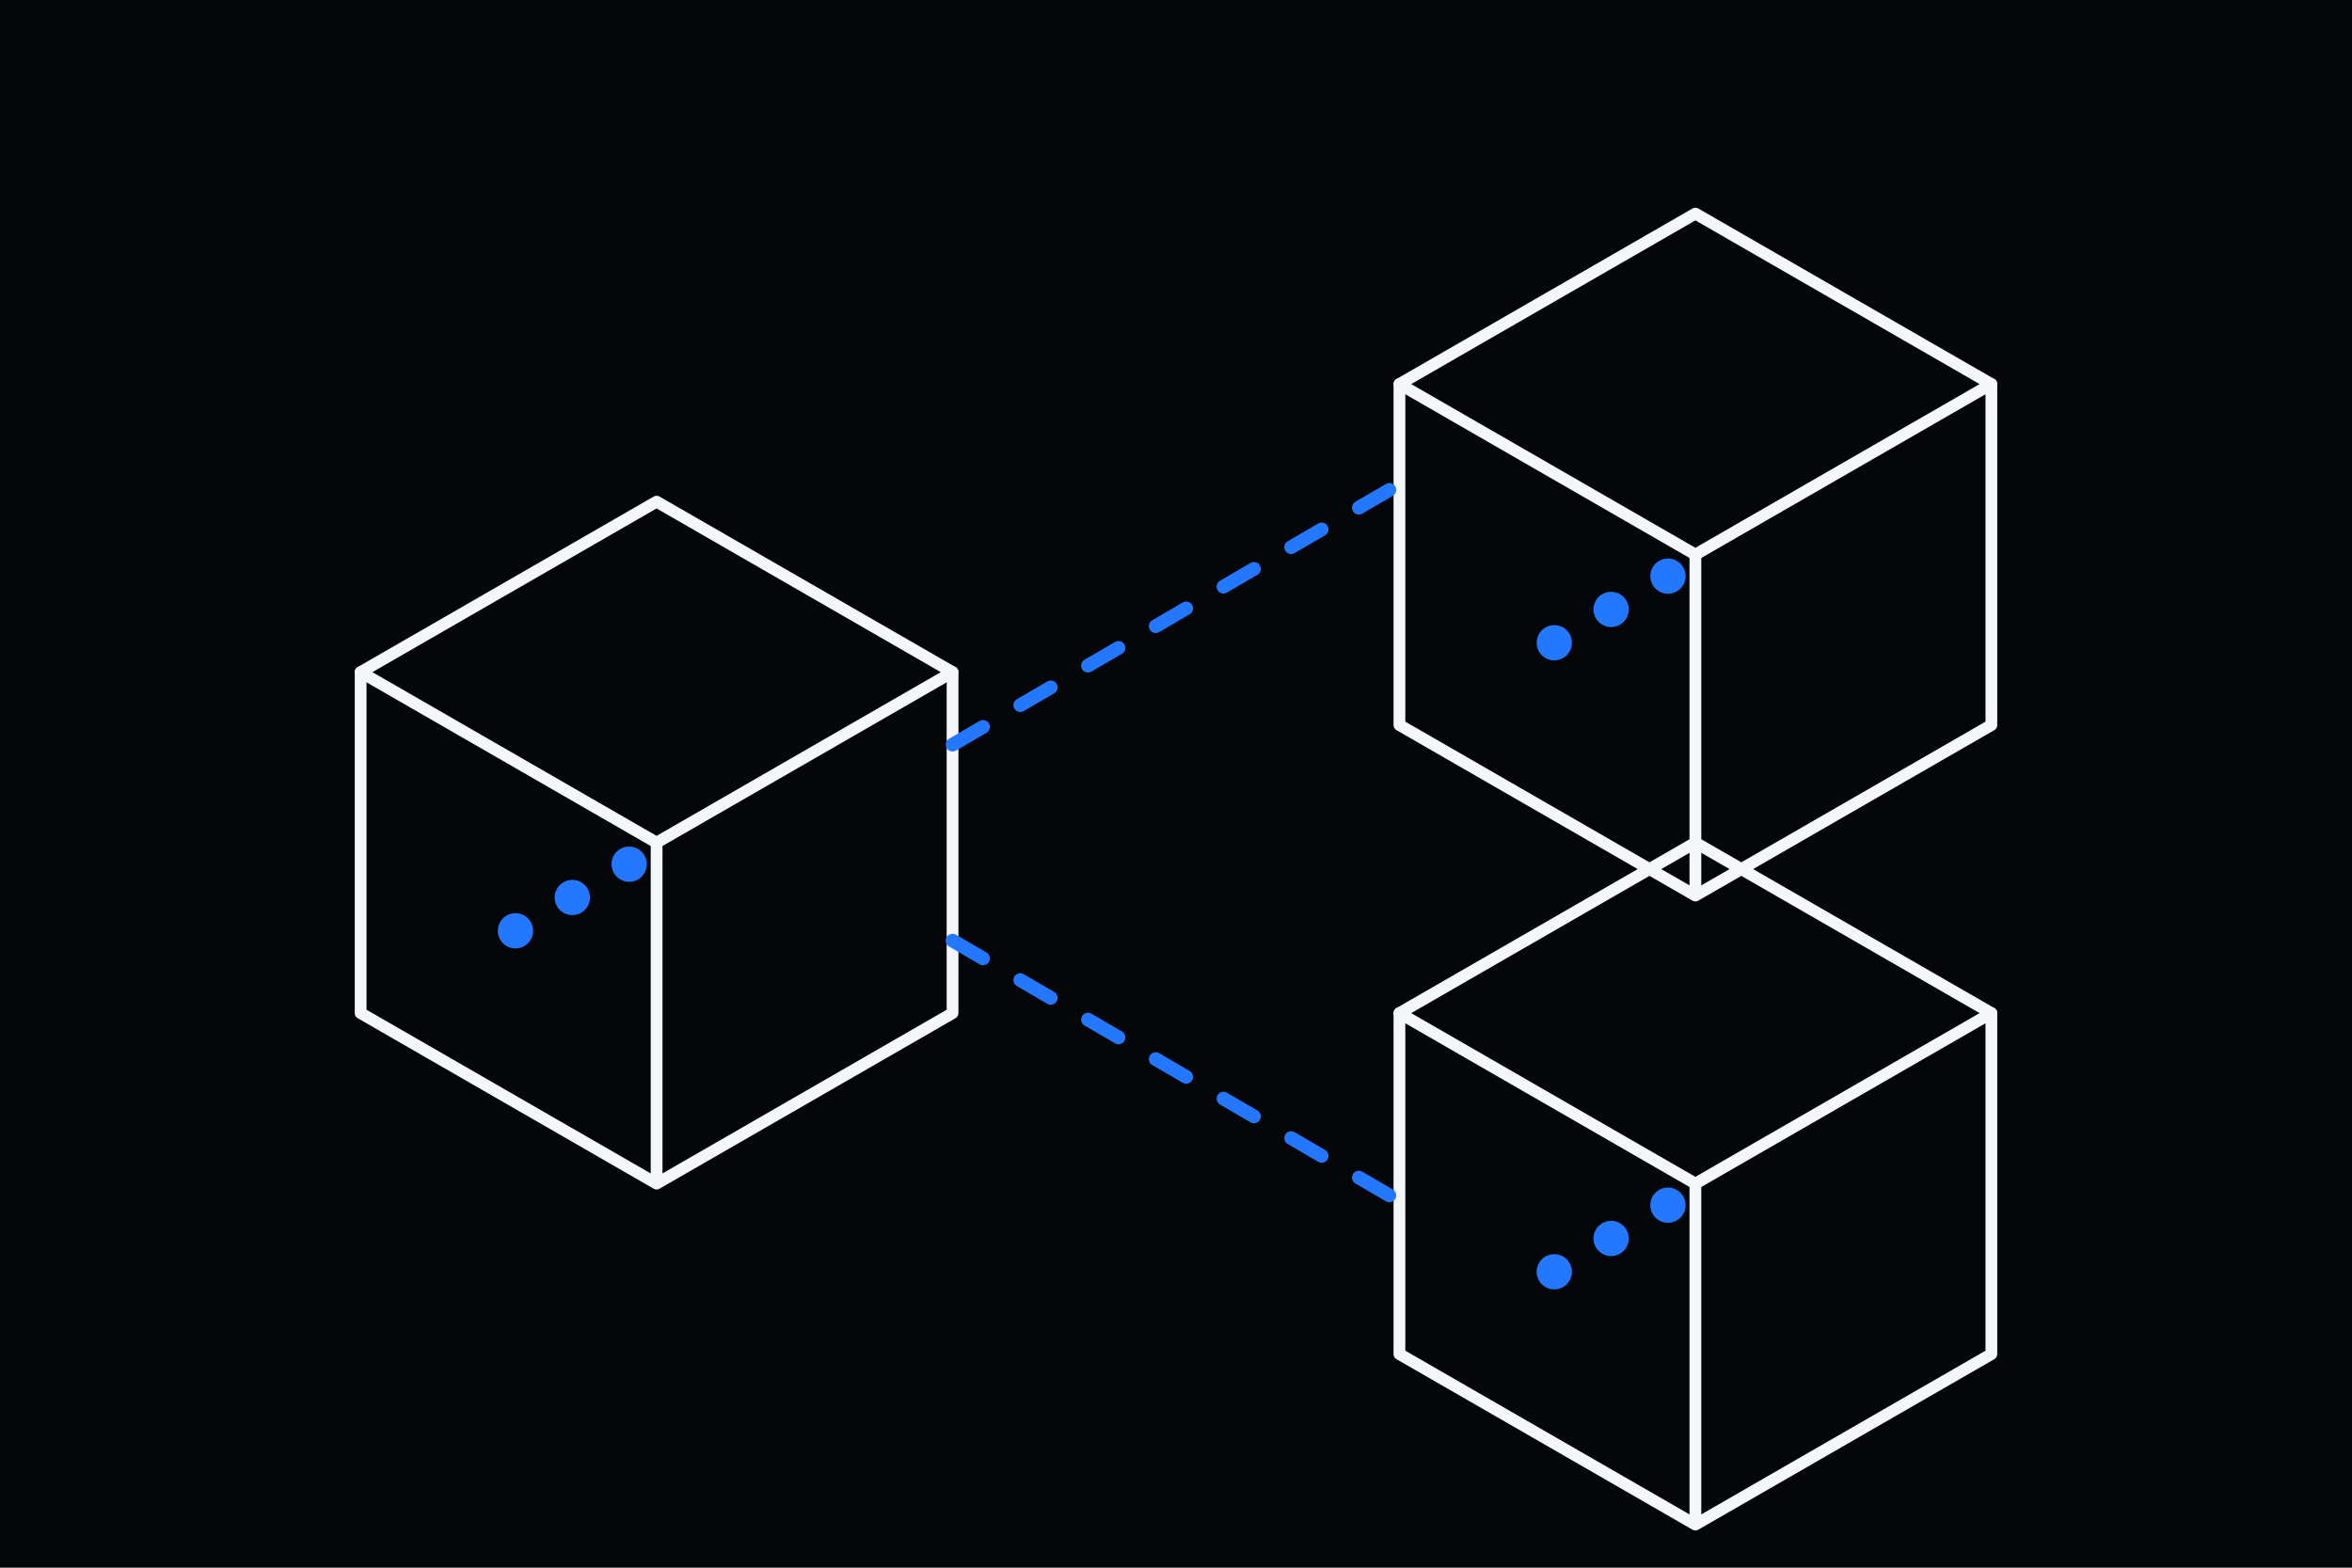
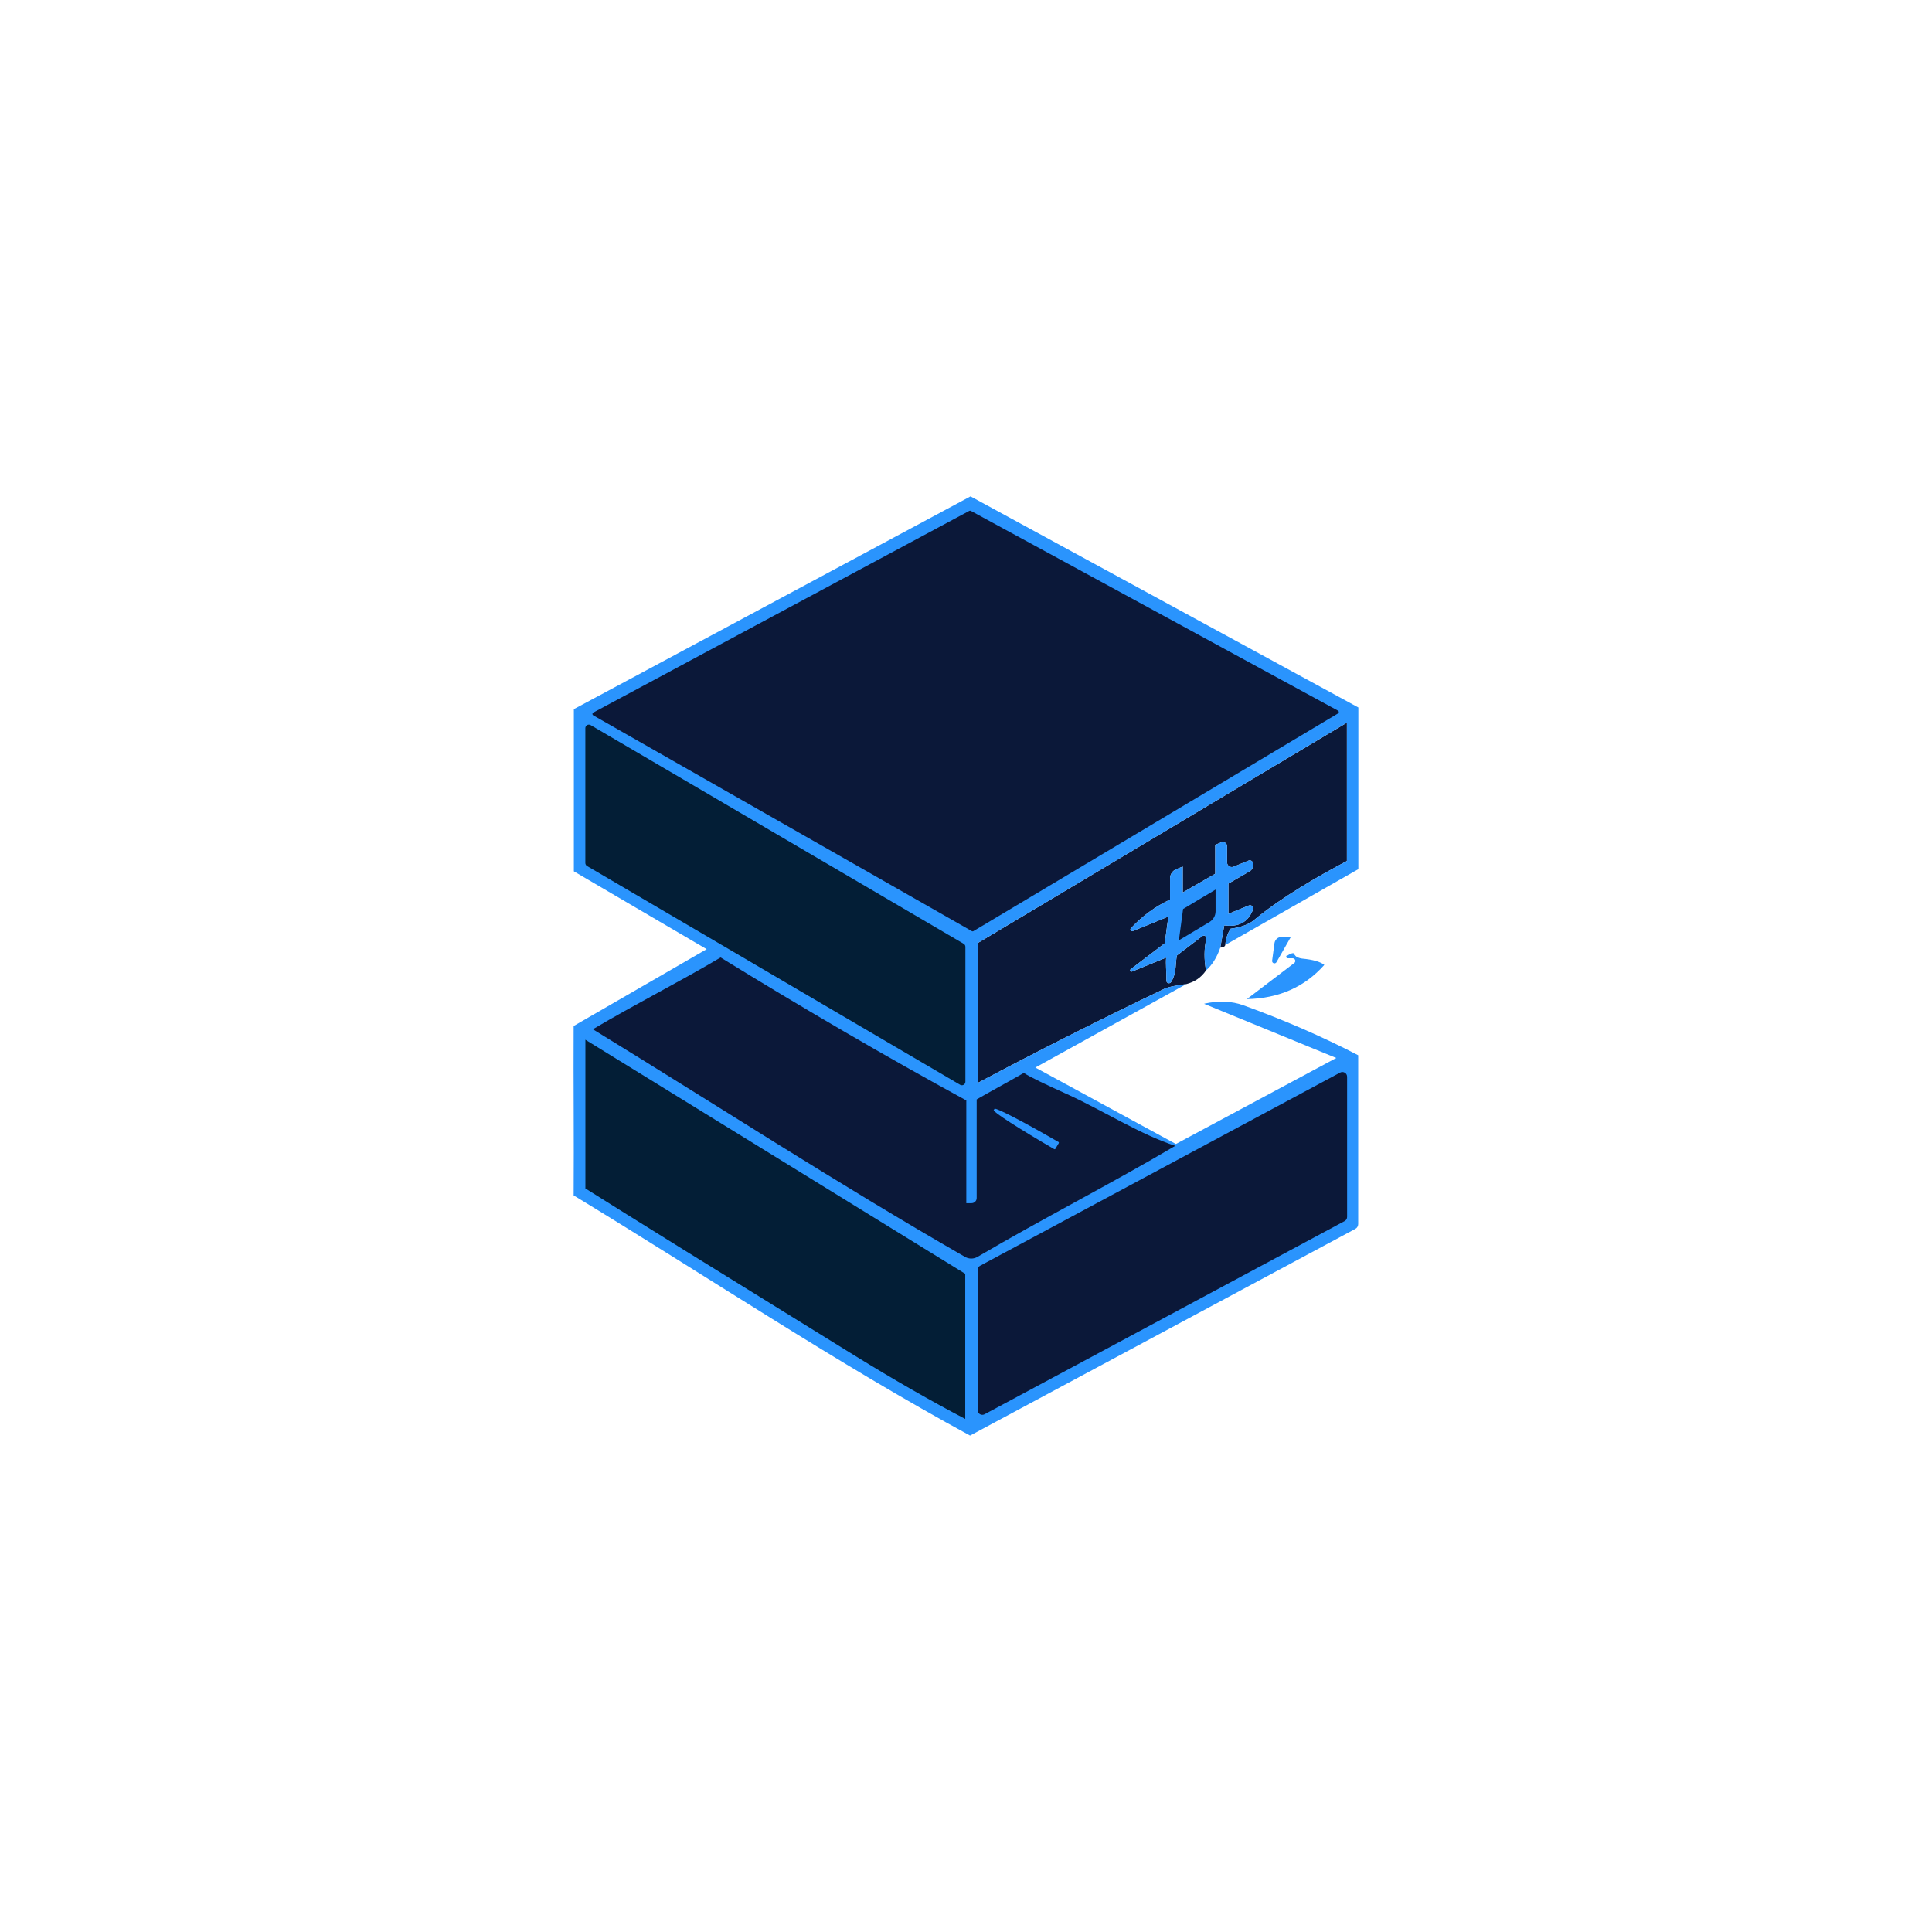
- <svg xmlns="http://www.w3.org/2000/svg" viewBox="0 0 1200 800" fill="none">
-   <rect width="1200" height="800" fill="#050607" />
-   <g stroke="#F4F6FA" stroke-width="6" stroke-linecap="round" stroke-linejoin="round">
-     <path d="m184 343 151-87 151 87-151 87-151-87Z" />
-     <path d="M184 343v174l151 87 151-87V343M335 430v174" />
-     <path d="m714 196 151-87 151 87-151 87-151-87Z" />
-     <path d="M714 196v174l151 87 151-87V196M865 283v174" />
-     <path d="m714 517 151-87 151 87-151 87-151-87Z" />
-     <path d="M714 517v174l151 87 151-87V517M865 604v174" />
+ <svg xmlns="http://www.w3.org/2000/svg" version="1.0" viewBox="499.50 171.30 380.00 380.00">
+   <g fill="#0b1839">
+     <path d="   M 740.50 357.17   Q 740.36 357.66 739.52 357.68   L 740.30 353.31   Q 744.57 353.89 745.95 350.19   A 0.62 0.62 0.0 0 0 745.13 349.40   L 741.11 351.04   L 741.11 345.09   L 745.32 342.66   A 1.28 1.28 0.0 0 0 745.95 341.56   L 745.95 341.17   A 0.64 0.64 0.0 0 0 745.07 340.57   L 742.11 341.78   A 0.92 0.92 0.0 0 1 740.85 340.93   L 740.85 337.75   A 0.83 0.83 0.0 0 0 739.71 336.98   L 738.52 337.47   L 738.52 343.16   L 732.13 346.85   L 732.13 341.74   L 730.87 342.25   A 2.00 1.98 -11.3 0 0 729.63 344.09   L 729.63 348.24   Q 725.29 350.27 721.93 353.88   A 0.35 0.34 10.0 0 0 722.32 354.43   L 729.28 351.59   A 0.01 0.01 0.0 0 1 729.30 351.60   L 728.59 356.83   L 721.89 361.93   A 0.27 0.27 0.0 0 0 722.16 362.39   L 728.87 359.65   C 728.75 360.89 728.93 362.26 728.92 364.20   A 0.50 0.49 -28.3 0 0 729.83 364.47   C 731.02 362.63 730.62 360.56 731.01 359.20   L 735.98 355.42   A 0.50 0.50 0.0 0 1 736.77 355.92   Q 736.10 358.90 736.71 362.17   Q 735.34 364.21 732.82 364.86   Q 729.67 365.23 728.52 365.78   Q 709.82 374.73 691.82 384.29   L 691.82 356.78   L 764.42 313.44   L 764.42 340.65   C 758.88 343.59 751.67 347.68 746.10 352.31   Q 744.62 353.54 741.54 353.97   Q 740.63 355.38 740.50 357.17   Z" />
+     <path d="   M 1951.49 362.90   Q 1941.76 371.35 1929.42 376.18   L 1930.65 373.02   L 1904.15 387.91   L 1904.15 360.31   L 1972.00 321.14   C 1971.92 329.70 1972.15 338.47 1972.00 347.37   C 1970.62 348.07 1967.36 350.17 1961.66 353.81   Q 1958.32 355.95 1957.18 357.10   Q 1955.13 359.17 1952.97 360.82   A 0.39 0.38 -41.4 0 1 1952.46 360.79   L 1952.44 360.78   A 0.42 0.42 0.0 0 1 1952.43 360.23   L 1961.58 349.01   L 1949.10 344.76   L 1948.03 347.91   L 1956.67 350.85   Q 1952.27 355.23 1948.87 359.86   Q 1948.11 360.89 1948.02 361.65   A 1.17 1.07 78.8 0 0 1949.65 362.84   Q 1950.40 362.38 1951.49 362.90   Z" />
  </g>
-   <g stroke="#2477FF" stroke-width="7" stroke-linecap="round" stroke-dasharray="18 22">
-     <path d="m486 380 228-133" />
-     <path d="m486 480 228 133" />
+   <g fill="#2a94fd">
+     <path d="   M 740.50 357.17   Q 740.63 355.38 741.54 353.97   Q 744.62 353.54 746.10 352.31   C 751.67 347.68 758.88 343.59 764.42 340.65   L 764.42 313.44   L 691.82 356.78   L 691.82 384.29   Q 709.82 374.73 728.52 365.78   Q 729.67 365.23 732.82 364.86   L 703.14 381.27   L 730.78 396.31   L 762.33 379.39   L 736.40 368.76   A 0.03 0.03 0.0 0 1 736.40 368.70   Q 740.63 367.79 744.02 369.01   Q 756.08 373.36 766.64 378.85   L 766.64 412.06   A 1.08 1.07 76.3 0 1 766.07 413.01   L 690.30 453.66   C 664.56 439.71 638.49 422.31 612.33 406.42   C 612.41 395.10 612.27 384.02 612.33 373.10   L 638.49 357.99   L 612.37 342.68   L 612.37 310.78   L 690.39 268.93   L 766.67 310.45   L 766.67 342.25   L 740.50 357.17   Z" />
+     <path d="   M 1951.49 362.90   Q 1950.40 362.38 1949.65 362.84   A 1.17 1.07 78.8 0 1 1948.02 361.65   Q 1948.11 360.89 1948.87 359.86   Q 1952.27 355.23 1956.67 350.85   L 1948.03 347.91   L 1949.10 344.76   L 1961.58 349.01   L 1952.43 360.23   A 0.42 0.42 0.0 0 0 1952.44 360.78   L 1952.46 360.79   A 0.39 0.38 -41.4 0 0 1952.97 360.82   Q 1955.13 359.17 1957.18 357.10   Q 1958.32 355.95 1961.66 353.81   C 1967.36 350.17 1970.62 348.07 1972.00 347.37   C 1972.15 338.47 1971.92 329.70 1972.00 321.14   L 1904.15 360.31   L 1904.15 387.91   L 1930.65 373.02   L 1929.42 376.18   L 1912.23 386.04   Q 1914.26 386.19 1915.13 386.61   Q 1927.79 392.81 1939.21 399.74   L 1969.36 383.57   C 1967.08 382.51 1965.43 382.36 1963.03 381.20   Q 1956.96 378.29 1947.80 374.26   A 0.26 0.26 0.0 0 1 1947.94 373.76   L 1958.20 375.15   L 1962.72 376.93   C 1965.85 380.09 1970.11 381.28 1974.52 382.88   L 1974.52 415.34   L 1904.36 454.78   A 3.22 3.21 45.7 0 1 1901.12 454.73   L 1819.39 405.89   L 1819.39 372.36   L 1844.70 357.25   L 1819.40 342.13   L 1819.40 309.53   L 1888.89 268.91   L 1974.59 317.77   L 1974.59 371.99   Q 1968.25 373.63 1966.03 374.08   Q 1965.67 374.16 1965.38 373.84   A 0.65 0.60 53.7 0 1 1965.49 372.87   Q 1968.54 371.11 1971.77 370.81   L 1971.77 350.04   Q 1961.09 355.78 1951.49 362.90   Z" />
+     <path d="   M 1121.78 368.45   L 1139.97 357.94   A 0.40 0.40 0.0 0 1 1140.37 357.94   L 1180.62 380.89   A 0.40 0.40 0.0 0 1 1180.82 381.24   L 1180.82 422.19   A 0.40 0.40 0.0 0 1 1180.62 422.54   L 1140.42 445.74   A 0.40 0.40 0.0 0 1 1140.02 445.74   L 1099.60 422.70   A 0.40 0.40 0.0 0 1 1099.40 422.35   L 1099.40 404.69   A 0.40 0.40 0.0 0 0 1099.00 404.29   L 1047.10 404.29   A 0.40 0.40 0.0 0 0 1046.70 404.69   L 1046.70 421.92   A 0.40 0.40 0.0 0 1 1046.50 422.27   L 1006.15 445.57   A 0.40 0.40 0.0 0 1 1005.75 445.57   L 965.36 422.55   A 0.40 0.40 0.0 0 1 965.16 422.20   L 965.16 381.16   A 0.40 0.40 0.0 0 1 965.36 380.82   L 1005.75 358.10   A 0.40 0.40 0.0 0 1 1006.15 358.10   L 1025.16 368.94   A 0.40 0.40 0.0 0 0 1025.66 368.85   L 1044.47 345.69   A 0.40 0.40 0.0 0 0 1044.36 345.09   L 1034.29 339.36   A 0.40 0.40 0.0 0 1 1034.09 339.01   L 1034.09 297.84   A 0.40 0.40 0.0 0 1 1034.29 297.50   L 1074.50 274.89   A 0.40 0.40 0.0 0 1 1074.90 274.89   L 1115.23 297.88   A 0.40 0.40 0.0 0 1 1115.43 298.23   L 1115.43 338.97   A 0.40 0.40 0.0 0 1 1115.23 339.32   L 1104.47 345.52   A 0.40 0.40 0.0 0 0 1104.35 346.11   L 1121.26 368.35   A 0.40 0.40 0.0 0 0 1121.78 368.45   Z" />
+     <path d="   M 322.55 352.25   L 297.68 366.60   A 0.35 0.35 0.0 0 1 297.34 366.61   L 271.56 352.58   A 0.35 0.35 0.0 0 0 271.16 352.63   L 252.76 369.73   A 0.35 0.35 0.0 0 0 252.82 370.29   L 268.46 379.20   A 0.35 0.35 0.0 0 1 268.64 379.50   L 268.64 420.31   A 0.35 0.35 0.0 0 1 268.46 420.61   L 228.24 443.83   A 0.35 0.35 0.0 0 1 227.90 443.83   L 187.76 420.96   A 0.35 0.35 0.0 0 1 187.58 420.66   L 187.58 379.59   A 0.35 0.35 0.0 0 1 187.75 379.29   L 227.76 356.19   A 0.35 0.35 0.0 0 1 228.10 356.19   L 249.68 368.48   A 0.35 0.35 0.0 0 0 250.09 368.44   L 268.53 351.31   A 0.35 0.35 0.0 0 0 268.47 350.75   L 256.55 343.96   A 0.35 0.35 0.0 0 1 256.37 343.66   L 256.37 301.64   A 0.35 0.35 0.0 0 1 256.55 301.34   L 297.24 278.46   A 0.35 0.35 0.0 0 1 297.58 278.46   L 337.96 301.48   A 0.35 0.35 0.0 0 1 338.14 301.78   L 338.14 343.33   A 0.35 0.35 0.0 0 1 337.96 343.63   L 325.89 350.60   A 0.35 0.35 0.0 0 0 325.81 351.15   L 343.17 368.51   A 0.35 0.35 0.0 0 0 343.59 368.57   L 365.68 356.15   A 0.35 0.35 0.0 0 1 366.02 356.15   L 406.25 379.08   A 0.35 0.35 0.0 0 1 406.43 379.38   L 406.43 420.43   A 0.35 0.35 0.0 0 1 406.26 420.73   L 366.04 443.95   A 0.35 0.35 0.0 0 1 365.70 443.95   L 325.27 420.90   A 0.35 0.35 0.0 0 1 325.09 420.60   L 325.09 379.66   A 0.35 0.35 0.0 0 1 325.26 379.36   L 340.38 370.33   A 0.35 0.35 0.0 0 0 340.45 369.78   L 322.97 352.31   A 0.35 0.35 0.0 0 0 322.55 352.25   Z" />
+     <path d="   M 1436.94 380.34   L 1370.33 419.65   A 0.77 0.77 0.0 0 1 1369.56 419.65   L 1340.24 402.96   A 0.77 0.77 0.0 0 1 1339.86 402.29   L 1340.15 348.78   A 0.77 0.77 0.0 0 1 1340.53 348.12   L 1405.09 310.74   A 0.77 0.77 0.0 0 1 1405.85 310.74   L 1437.21 328.59   A 0.77 0.77 0.0 0 1 1437.59 329.26   L 1437.32 379.68   A 0.77 0.77 0.0 0 1 1436.94 380.34   Z" />
+     <path d="   M 1525.09 330.99   L 1556.69 313.23   A 0.77 0.77 0.0 0 1 1557.46 313.23   L 1622.12 351.15   A 0.77 0.77 0.0 0 1 1622.50 351.81   L 1622.50 405.58   A 0.77 0.77 0.0 0 1 1622.11 406.25   L 1592.56 422.86   A 0.77 0.77 0.0 0 1 1591.79 422.85   L 1525.08 382.98   A 0.77 0.77 0.0 0 1 1524.70 382.32   L 1524.70 331.66   A 0.77 0.77 0.0 0 1 1525.09 330.99   Z" />
+     <path d="   M 739.52 357.68   Q 738.51 360.59 736.71 362.17   Q 736.10 358.90 736.77 355.92   A 0.50 0.50 0.0 0 0 735.98 355.42   L 731.01 359.20   C 730.62 360.56 731.02 362.63 729.83 364.47   A 0.50 0.49 -28.3 0 1 728.92 364.20   C 728.93 362.26 728.75 360.89 728.87 359.65   L 722.16 362.39   A 0.27 0.27 0.0 0 1 721.89 361.93   L 728.59 356.83   L 729.30 351.60   A 0.01 0.01 0.0 0 0 729.28 351.59   L 722.32 354.43   A 0.35 0.34 10.0 0 1 721.93 353.88   Q 725.29 350.27 729.63 348.24   L 729.63 344.09   A 2.00 1.98 -11.3 0 1 730.87 342.25   L 732.13 341.74   L 732.13 346.85   L 738.52 343.16   L 738.52 337.47   L 739.71 336.98   A 0.83 0.83 0.0 0 1 740.85 337.75   L 740.85 340.93   A 0.92 0.92 0.0 0 0 742.11 341.78   L 745.07 340.57   A 0.64 0.64 0.0 0 1 745.95 341.17   L 745.95 341.56   A 1.28 1.28 0.0 0 1 745.32 342.66   L 741.11 345.09   L 741.11 351.04   L 745.13 349.40   A 0.62 0.62 0.0 0 1 745.95 350.19   Q 744.57 353.89 740.30 353.31   L 739.52 357.68   Z" />
+     <path d="   M 1504.11 354.28   L 1494.68 346.62   L 1496.87 343.92   L 1510.14 354.70   A 1.51 1.51 0.0 0 1 1510.10 357.07   L 1496.68 367.27   L 1495.35 365.53   A 0.94 0.94 0.0 0 1 1495.53 364.21   L 1504.91 357.09   L 1451.48 357.09   L 1451.48 354.32   L 1504.10 354.32   A 0.02 0.02 0.0 0 0 1504.11 354.28   Z" />
+     <path d="   M 753.40 355.58   L 750.56 360.56   A 0.46 0.46 0.0 0 1 749.71 360.27   L 750.17 356.83   A 1.46 1.45 3.8 0 1 751.62 355.57   L 753.39 355.57   A 0.01 0.01 0.0 0 1 753.40 355.58   Z" />
+     <path d="   M 752.63 359.22   C 752.86 359.32 752.99 358.88 753.87 358.76   C 754.24 359.25 754.39 359.47 754.67 359.56   A 2.80 2.74 -28.2 0 0 755.67 359.85   Q 758.77 360.14 759.98 361.08   Q 754.19 367.61 744.74 367.81   L 754.07 360.71   A 0.52 0.52 0.0 0 0 753.76 359.78   L 752.77 359.78   A 0.30 0.30 0.0 0 1 752.63 359.22   Z" />
+     <path d="   M 1962.33 368.93   C 1963.30 366.94 1963.72 365.83 1964.30 364.89   Q 1965.73 363.85 1969.13 363.63   L 1969.13 367.47   C 1967.29 367.21 1965.54 367.41 1963.07 369.50   A 0.48 0.48 0.0 0 1 1962.33 368.93   Z" />
+     <path d="   M 1466.18 378.55   L 1467.57 380.36   A 0.35 0.35 0.0 0 1 1467.50 380.85   L 1458.54 387.67   A 0.35 0.35 0.0 0 0 1458.75 388.30   L 1510.18 388.30   A 0.35 0.35 0.0 0 1 1510.53 388.65   L 1510.53 391.00   A 0.35 0.35 0.0 0 1 1510.18 391.35   L 1459.02 391.35   A 0.35 0.35 0.0 0 0 1458.80 391.97   L 1467.44 398.99   A 0.35 0.35 0.0 0 1 1467.49 399.48   L 1465.97 401.35   A 0.35 0.35 0.0 0 1 1465.48 401.40   L 1451.36 389.92   A 0.35 0.35 0.0 0 1 1451.36 389.37   L 1465.69 378.48   A 0.35 0.35 0.0 0 1 1466.18 378.55   Z" />
  </g>
-   <g fill="#2477FF">
-     <circle cx="263" cy="475" r="9" />
-     <circle cx="292" cy="458" r="9" />
-     <circle cx="321" cy="441" r="9" />
-     <circle cx="793" cy="328" r="9" />
-     <circle cx="822" cy="311" r="9" />
-     <circle cx="851" cy="294" r="9" />
-     <circle cx="793" cy="649" r="9" />
-     <circle cx="822" cy="632" r="9" />
-     <circle cx="851" cy="615" r="9" />
+   <path fill="#030304" d="   M 1099.42 381.33   L 1099.42 401.27   A 0.34 0.34 0.0 0 1 1099.08 401.61   L 1047.09 401.61   A 0.34 0.34 0.0 0 1 1046.75 401.27   L 1046.75 381.37   A 0.34 0.34 0.0 0 0 1046.58 381.07   L 1028.35 370.68   A 0.34 0.34 0.0 0 1 1028.25 370.17   L 1047.12 346.94   A 0.34 0.34 0.0 0 1 1047.55 346.86   L 1074.41 362.17   A 0.34 0.34 0.0 0 0 1074.75 362.18   L 1101.22 347.30   A 0.34 0.34 0.0 0 1 1101.66 347.39   L 1118.72 369.83   A 0.34 0.34 0.0 0 1 1118.62 370.33   L 1099.59 381.03   A 0.34 0.34 0.0 0 0 1099.42 381.33   Z" />
+   <g fill="#0b1839">
+     <path d="   M 762.68 311.62   L 690.96 354.44   A 0.31 0.31 0.0 0 1 690.64 354.44   L 616.18 312.00   A 0.31 0.31 0.0 0 1 616.18 311.46   L 690.15 271.78   A 0.31 0.31 0.0 0 1 690.45 271.78   L 762.67 311.08   A 0.31 0.31 0.0 0 1 762.68 311.62   Z" />
+     <path d="   M 1822.94 310.03   L 1888.95 271.91   A 0.32 0.32 0.0 0 1 1889.27 271.91   L 1970.80 318.38   A 0.32 0.32 0.0 0 1 1970.80 318.94   L 1902.86 358.16   A 0.32 0.32 0.0 0 1 1902.54 358.15   L 1822.94 310.58   A 0.32 0.32 0.0 0 1 1822.94 310.03   Z" />
+     <path d="   M 1037.77 298.10   L 1074.51 277.45   A 0.32 0.32 0.0 0 1 1074.83 277.45   L 1111.36 298.27   A 0.32 0.32 0.0 0 1 1111.36 298.83   L 1074.62 319.48   A 0.32 0.32 0.0 0 1 1074.30 319.48   L 1037.77 298.66   A 0.32 0.32 0.0 0 1 1037.77 298.10   Z" />
+     <path d="   M 297.54 281.14   L 334.32 302.10   A 0.32 0.32 0.0 0 1 334.32 302.66   L 297.17 323.55   A 0.32 0.32 0.0 0 1 296.85 323.55   L 260.06 302.58   A 0.32 0.32 0.0 0 1 260.06 302.02   L 297.22 281.14   A 0.32 0.32 0.0 0 1 297.54 281.14   Z" />
+     <path d="   M 1113.23 301.24   L 1113.23 337.64   A 0.48 0.48 0.0 0 1 1112.99 338.06   L 1076.47 358.59   A 0.48 0.48 0.0 0 1 1075.75 358.17   L 1075.75 321.77   A 0.48 0.48 0.0 0 1 1075.99 321.35   L 1112.51 300.82   A 0.48 0.48 0.0 0 1 1113.23 301.24   Z" />
+     <path d="   M 298.31 362.71   L 298.31 326.08   A 0.61 0.61 0.0 0 1 298.61 325.55   L 334.96 304.56   A 0.61 0.61 0.0 0 1 335.88 305.09   L 335.88 341.72   A 0.61 0.61 0.0 0 1 335.58 342.25   L 299.23 363.24   A 0.61 0.61 0.0 0 1 298.31 362.71   Z" />
+     <path d="   M 1369.94 365.01   L 1343.92 349.75   A 0.53 0.53 0.0 0 1 1343.92 348.83   L 1405.35 313.37   A 0.53 0.53 0.0 0 1 1405.87 313.37   L 1433.09 328.89   A 0.53 0.53 0.0 0 1 1433.08 329.81   L 1370.47 365.01   A 0.53 0.53 0.0 0 1 1369.94 365.01   Z" />
+     <path d="   M 1618.61 352.47   L 1591.95 367.87   A 0.35 0.35 0.0 0 1 1591.61 367.87   L 1528.96 332.16   A 0.35 0.35 0.0 0 1 1528.96 331.55   L 1556.85 315.86   A 0.35 0.35 0.0 0 1 1557.20 315.86   L 1618.61 351.87   A 0.35 0.35 0.0 0 1 1618.61 352.47   Z" />
+     <path d="   M 1435.29 332.19   L 1435.29 378.79   A 0.57 0.57 0.0 0 1 1435.01 379.28   L 1371.84 415.76   A 0.57 0.57 0.0 0 1 1370.98 415.26   L 1370.98 367.70   A 0.57 0.57 0.0 0 1 1371.27 367.21   L 1434.44 331.70   A 0.57 0.57 0.0 0 1 1435.29 332.19   Z" />
+     <path d="   M 731.37 356.25   L 732.20 350.09   L 738.59 346.27   L 738.59 350.53   A 2.47 2.47 0.0 0 1 737.39 352.65   L 731.37 356.25   Z" />
+     <path d="   M 1619.93 404.55   L 1594.28 419.36   A 0.36 0.36 0.0 0 1 1593.74 419.05   L 1593.74 369.89   A 0.36 0.36 0.0 0 1 1593.92 369.58   L 1619.57 354.77   A 0.36 0.36 0.0 0 1 1620.11 355.08   L 1620.11 404.24   A 0.36 0.36 0.0 0 1 1619.93 404.55   Z" />
+     <path d="   M 227.80 401.03   L 191.28 380.21   A 0.32 0.32 0.0 0 1 191.28 379.65   L 228.06 358.98   A 0.32 0.32 0.0 0 1 228.38 358.98   L 264.90 379.79   A 0.32 0.32 0.0 0 1 264.90 380.35   L 228.12 401.03   A 0.32 0.32 0.0 0 1 227.80 401.03   Z" />
+     <path d="   M 365.36 401.12   L 328.67 380.20   A 0.30 0.30 0.0 0 1 328.67 379.68   L 365.72 358.85   A 0.30 0.30 0.0 0 1 366.02 358.85   L 402.70 379.77   A 0.30 0.30 0.0 0 1 402.70 380.29   L 365.66 401.12   A 0.30 0.30 0.0 0 1 365.36 401.12   Z" />
+     <path d="   M 1823.58 372.92   L 1846.97 358.95   A 0.31 0.31 0.0 0 1 1847.29 358.95   L 1857.69 365.05   A 0.31 0.31 0.0 0 1 1857.84 365.32   L 1857.84 393.00   A 0.31 0.31 0.0 0 1 1857.37 393.27   L 1823.58 373.45   A 0.31 0.31 0.0 0 1 1823.58 372.92   Z" />
+     <path d="   M 730.66 396.67   C 718.09 404.11 704.78 410.86 691.76 418.51   A 2.44 2.43 -45.1 0 1 689.32 418.52   C 664.03 403.99 640.90 388.93 616.11 373.74   C 624.42 368.80 633.08 364.47 641.23 359.62   Q 666.18 374.99 689.56 387.74   L 689.56 407.95   L 690.59 407.95   A 1.01 1.01 0.0 0 0 691.60 406.94   L 691.60 387.54   C 694.49 385.87 697.52 384.25 700.87 382.33   C 702.31 383.27 705.13 384.57 709.82 386.71   C 716.31 389.68 723.89 394.49 730.66 396.67   Z" />
+     <path d="   M 1177.15 382.26   L 1140.13 403.08   A 0.34 0.34 0.0 0 1 1139.79 403.07   L 1103.17 382.20   A 0.34 0.34 0.0 0 1 1103.17 381.61   L 1140.19 360.79   A 0.34 0.34 0.0 0 1 1140.53 360.80   L 1177.15 381.67   A 0.34 0.34 0.0 0 1 1177.15 382.26   Z" />
+     <path d="   M 1042.61 382.25   L 1005.96 402.86   A 0.43 0.43 0.0 0 1 1005.54 402.86   L 969.05 382.06   A 0.43 0.43 0.0 0 1 969.05 381.31   L 1005.70 360.71   A 0.43 0.43 0.0 0 1 1006.12 360.71   L 1042.61 381.50   A 0.43 0.43 0.0 0 1 1042.61 382.25   Z" />
+     <path d="   M 1938.57 400.60   L 1903.03 421.12   L 1858.73 394.64   L 1858.73 365.94   L 1900.82 390.62   A 2.63 2.62 -74.9 0 1 1902.12 392.89   L 1902.12 403.88   A 0.70 0.69 0.0 0 0 1902.82 404.57   L 1902.84 404.57   A 0.70 0.69 -0.0 0 0 1903.54 403.88   L 1903.54 391.33   L 1911.15 386.94   L 1938.57 400.60   Z" />
+     <path d="   M 691.78 448.65   L 691.78 421.08   A 0.93 0.93 0.0 0 1 692.27 420.26   L 763.09 382.26   A 0.93 0.93 0.0 0 1 764.46 383.08   L 764.46 410.65   A 0.93 0.93 0.0 0 1 763.97 411.47   L 693.15 449.47   A 0.93 0.93 0.0 0 1 691.78 448.65   Z" />
+     <path d="   M 366.84 439.99   L 366.84 403.68   A 0.51 0.51 0.0 0 1 367.09 403.24   L 403.56 382.18   A 0.51 0.51 0.0 0 1 404.33 382.62   L 404.33 418.94   A 0.51 0.51 0.0 0 1 404.07 419.38   L 367.60 440.43   A 0.51 0.51 0.0 0 1 366.84 439.99   Z" />
+     <path d="   M 266.54 382.60   L 266.54 418.93   A 0.49 0.49 0.0 0 1 266.30 419.35   L 229.75 440.46   A 0.49 0.49 0.0 0 1 229.01 440.03   L 229.01 403.70   A 0.49 0.49 0.0 0 1 229.25 403.28   L 265.80 382.17   A 0.49 0.49 0.0 0 1 266.54 382.60   Z" />
+     <path d="   M 1006.98 441.59   L 1006.98 405.58   A 0.55 0.55 0.0 0 1 1007.26 405.10   L 1043.73 384.05   A 0.55 0.55 0.0 0 1 1044.55 384.52   L 1044.55 420.53   A 0.55 0.55 0.0 0 1 1044.27 421.01   L 1007.80 442.06   A 0.55 0.55 0.0 0 1 1006.98 441.59   Z" />
+     <path d="   M 1178.76 384.66   L 1178.76 420.71   A 0.60 0.60 0.0 0 1 1178.46 421.23   L 1142.18 442.18   A 0.60 0.60 0.0 0 1 1141.28 441.66   L 1141.28 405.60   A 0.60 0.60 0.0 0 1 1141.58 405.08   L 1177.86 384.14   A 0.60 0.60 0.0 0 1 1178.76 384.66   Z" />
+     <path d="   M 1971.98 386.02   L 1971.98 413.54   A 0.70 0.70 0.0 0 1 1971.62 414.15   L 1905.23 451.47   A 0.70 0.70 0.0 0 1 1904.19 450.86   L 1904.19 423.35   A 0.70 0.70 0.0 0 1 1904.55 422.74   L 1970.94 385.41   A 0.70 0.70 0.0 0 1 1971.98 386.02   Z" />
  </g>
+   <g fill="#2a94fd">
+     <rect x="-1.41" y="-12.94" transform="translate(1939.12,359.01) rotate(18.3)" width="2.82" height="25.88" rx="0.68" />
+     <path d="   M 1929.55 368.99   L 1929.33 371.95   A 0.31 0.31 0.0 0 1 1929.00 372.24   L 1916.22 371.30   A 0.31 0.31 0.0 0 1 1916.00 370.80   L 1926.34 358.07   A 0.31 0.31 0.0 0 1 1926.78 358.02   L 1928.30 359.25   A 0.31 0.31 0.0 0 1 1928.34 359.69   L 1921.47 368.15   A 0.31 0.31 0.0 0 0 1921.71 368.66   L 1929.24 368.66   A 0.31 0.31 0.0 0 1 1929.55 368.99   Z" />
+   </g>
+   <g fill="#031e36">
+     <path d="   M 1036.44 337.50   L 1036.44 301.52   A 0.59 0.59 0.0 0 1 1037.32 301.00   L 1073.33 321.53   A 0.59 0.59 0.0 0 1 1073.63 322.04   L 1073.63 358.02   A 0.59 0.59 0.0 0 1 1072.75 358.54   L 1036.74 338.01   A 0.59 0.59 0.0 0 1 1036.44 337.50   Z" />
+     <path d="   M 258.52 341.85   L 258.52 305.47   A 0.64 0.64 0.0 0 1 259.48 304.92   L 295.55 325.48   A 0.64 0.64 0.0 0 1 295.87 326.03   L 295.87 362.41   A 0.64 0.64 0.0 0 1 294.91 362.96   L 258.84 342.40   A 0.64 0.64 0.0 0 1 258.52 341.85   Z" />
+     <path d="   M 1901.58 360.94   L 1901.58 386.89   A 0.87 0.87 0.0 0 1 1900.26 387.63   L 1822.14 340.94   A 0.87 0.87 0.0 0 1 1821.72 340.20   L 1821.72 314.25   A 0.87 0.87 0.0 0 1 1823.04 313.51   L 1901.16 360.20   A 0.87 0.87 0.0 0 1 1901.58 360.94   Z" />
+     <path d="   M 689.38 357.53   L 689.38 384.07   A 0.69 0.69 0.0 0 1 688.34 384.66   L 614.97 341.64   A 0.69 0.69 0.0 0 1 614.63 341.04   L 614.63 314.51   A 0.69 0.69 0.0 0 1 615.67 313.92   L 689.04 356.93   A 0.69 0.69 0.0 0 1 689.38 357.53   Z" />
+     <path d="   M 1527.16 381.23   L 1527.16 334.83   A 0.53 0.53 0.0 0 1 1527.95 334.37   L 1591.09 370.37   A 0.53 0.53 0.0 0 1 1591.36 370.83   L 1591.36 418.97   A 0.53 0.53 0.0 0 1 1590.56 419.42   L 1527.42 381.68   A 0.53 0.53 0.0 0 1 1527.16 381.23   Z" />
+     <path d="   M 1343.16 352.17   L 1368.31 366.50   A 0.48 0.48 0.0 0 1 1368.55 366.92   L 1368.55 415.58   A 0.48 0.48 0.0 0 1 1367.83 416.00   L 1342.68 401.66   A 0.48 0.48 0.0 0 1 1342.44 401.24   L 1342.44 352.59   A 0.48 0.48 0.0 0 1 1343.16 352.17   Z" />
+     <path d="   M 1901.61 423.58   L 1901.61 450.76   A 0.84 0.84 0.0 0 1 1900.34 451.48   L 1822.19 404.77   A 0.84 0.84 0.0 0 1 1821.78 404.05   L 1821.78 376.87   A 0.84 0.84 0.0 0 1 1823.05 376.15   L 1901.20 422.86   A 0.84 0.84 0.0 0 1 1901.61 423.58   Z" />
+     <path d="   M 614.64 375.80   L 689.35 421.84   L 689.35 450.39   Q 679.19 445.07 667.58 437.91   Q 627.85 413.38 614.64 405.05   L 614.64 375.80   Z" />
+     <path d="   M 226.69 403.42   L 226.69 439.71   A 0.46 0.46 0.0 0 1 226.00 440.11   L 190.14 419.66   A 0.46 0.46 0.0 0 1 189.91 419.26   L 189.91 382.98   A 0.46 0.46 0.0 0 1 190.60 382.58   L 226.46 403.02   A 0.46 0.46 0.0 0 1 226.69 403.42   Z" />
+     <path d="   M 364.56 403.72   L 364.56 439.70   A 0.58 0.58 0.0 0 1 363.69 440.21   L 327.68 419.68   A 0.58 0.58 0.0 0 1 327.39 419.17   L 327.39 383.19   A 0.58 0.58 0.0 0 1 328.26 382.68   L 364.27 403.21   A 0.58 0.58 0.0 0 1 364.56 403.72   Z" />
+     <path d="   M 967.36 420.46   L 967.36 384.38   A 0.56 0.56 0.0 0 1 968.20 383.89   L 1004.43 405.14   A 0.56 0.56 0.0 0 1 1004.71 405.62   L 1004.71 441.70   A 0.56 0.56 0.0 0 1 1003.87 442.19   L 967.64 420.94   A 0.56 0.56 0.0 0 1 967.36 420.46   Z" />
+     <path d="   M 1138.93 405.62   L 1138.93 441.69   A 0.48 0.48 0.0 0 1 1138.21 442.11   L 1101.88 421.40   A 0.48 0.48 0.0 0 1 1101.64 420.98   L 1101.64 384.92   A 0.48 0.48 0.0 0 1 1102.36 384.50   L 1138.69 405.20   A 0.48 0.48 0.0 0 1 1138.93 405.62   Z" />
+   </g>
+   <path fill="#2a94fd" d="   M 707.09 397.25   A 0.18 0.18 0.0 0 1 706.85 397.32   L 706.75 397.26   A 14.03 0.66 30.1 0 1 694.95 389.66   L 695.11 389.38   A 14.03 0.66 30.1 0 1 707.57 395.85   L 707.67 395.90   A 0.18 0.18 0.0 0 1 707.74 396.15   L 707.09 397.25   Z" />
</svg>
